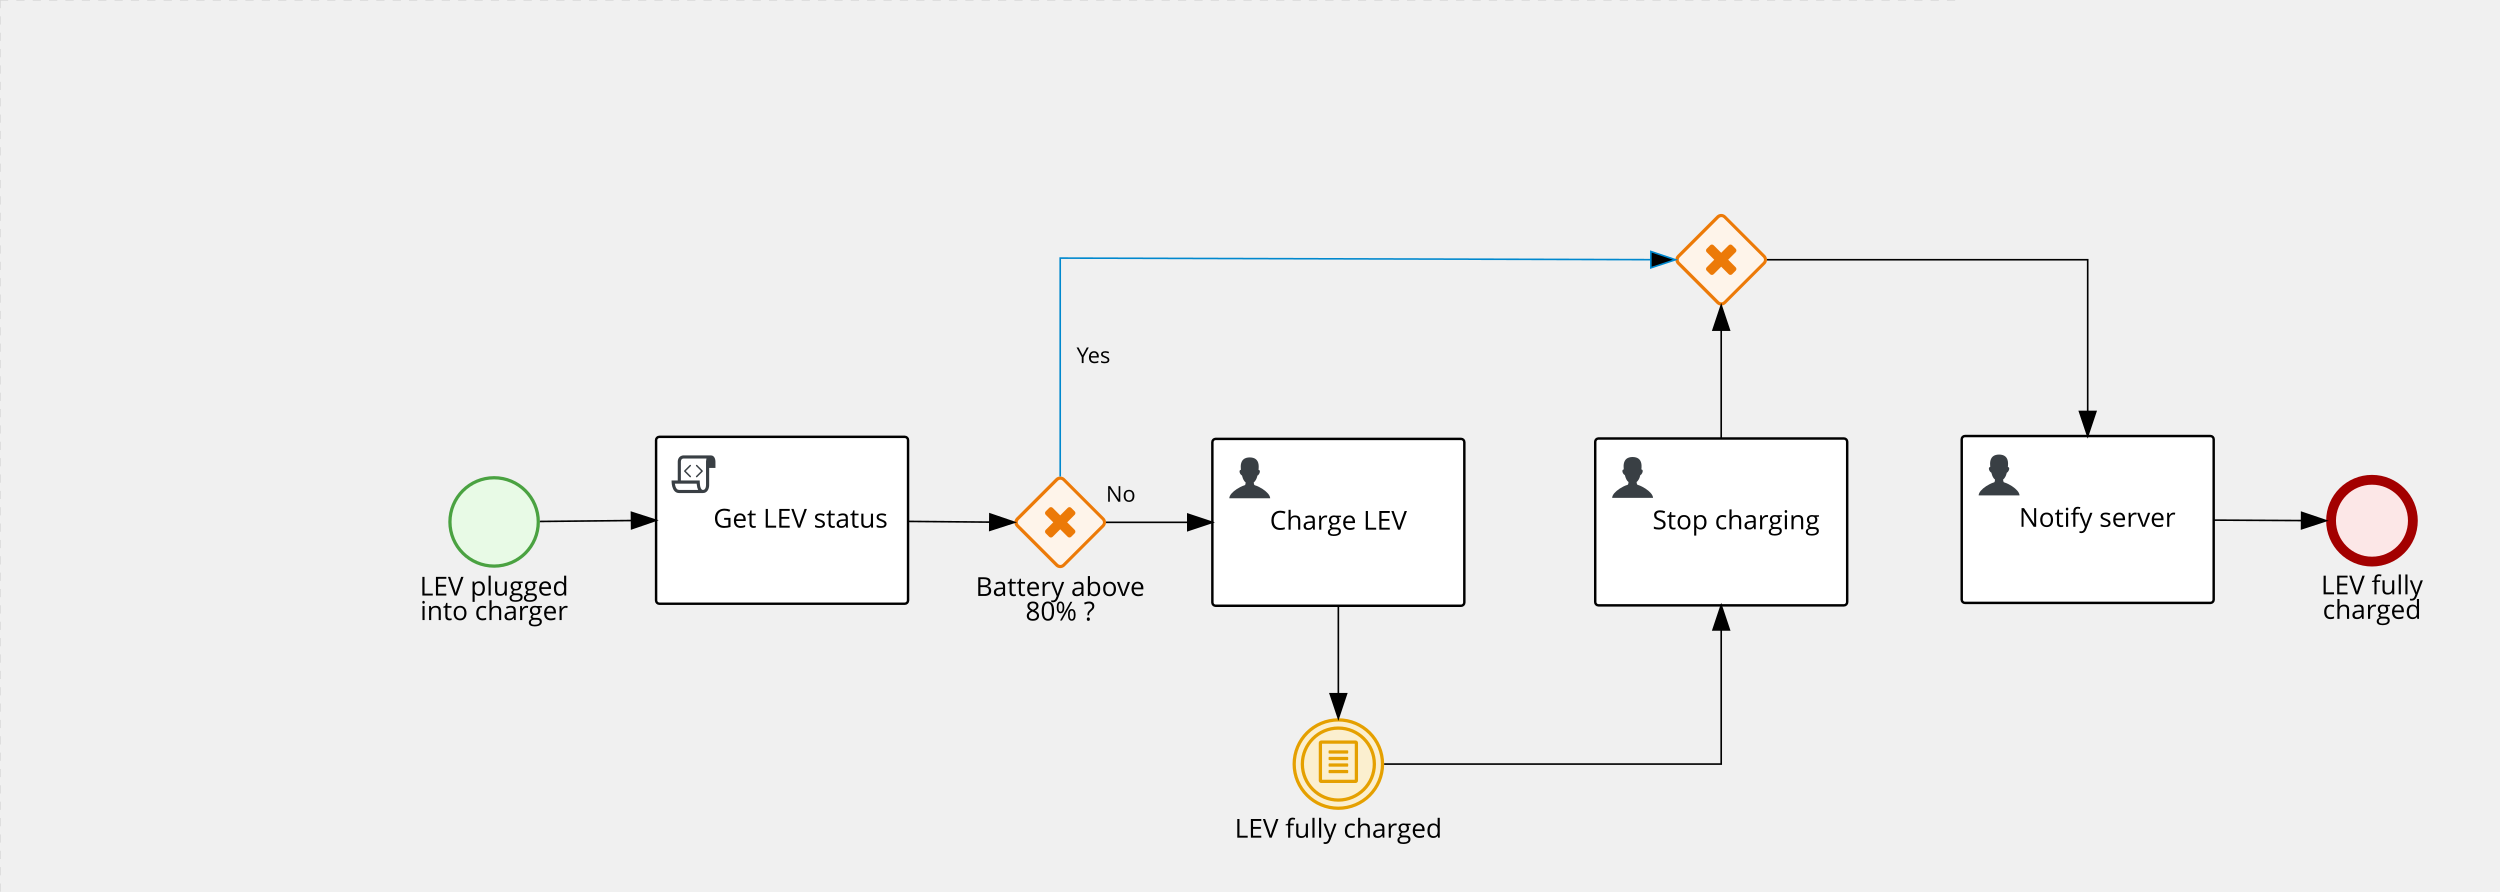
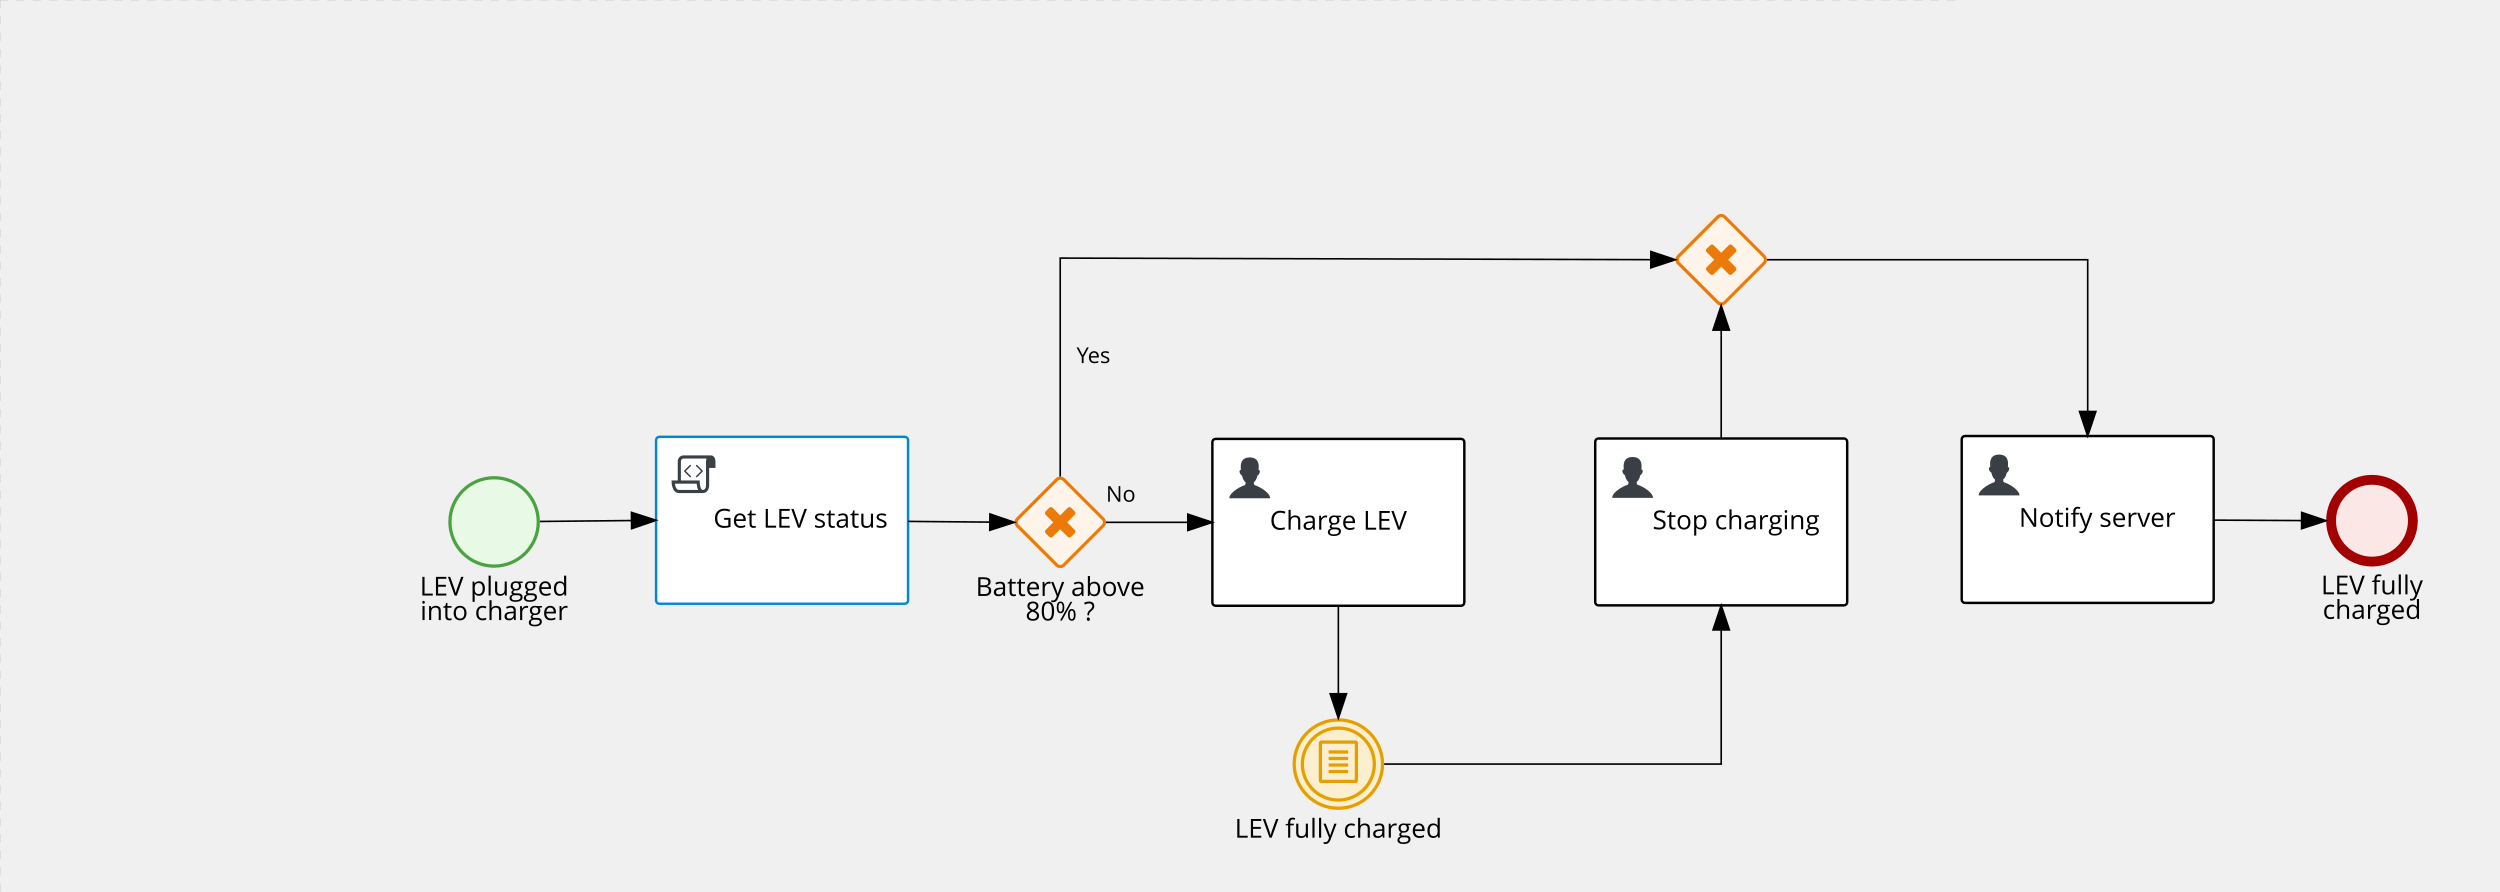
<svg xmlns="http://www.w3.org/2000/svg" version="1.1" width="1528" height="545" viewBox="0 0 1528 545">
  <defs />
  <g transform="matrix(1,0,0,1,0,0)">
    <g>
      <g>
        <g>
          <path fill="none" stroke="#d3d3d3" paint-order="fill stroke markers" d=" M 0 0 L 1200 0" stroke-miterlimit="10" stroke-opacity="0.8" stroke-dasharray="5" />
        </g>
        <g>
          <path fill="none" stroke="#d3d3d3" paint-order="fill stroke markers" d=" M 0 0 L 0 800" stroke-miterlimit="10" stroke-opacity="0.8" stroke-dasharray="5" />
        </g>
      </g>
      <g id="_4B5C4515-BD2F-43A4-8A5E-1904B69EF2A3" bpmn2nodeid="_4B5C4515-BD2F-43A4-8A5E-1904B69EF2A3" transform="matrix(1,0,0,1,620,291.25)">
        <g>
          <path fill="none" stroke="none" />
        </g>
        <g transform="matrix(0.125,0,0,0.125,0,0)">
          <g transform="matrix(1,0,0,1,0,0)">
            <path fill="#fef4ea" stroke="none" id="_4B5C4515-BD2F-43A4-8A5E-1904B69EF2A3?shapeType=BACKGROUND" paint-order="stroke fill markers" d=" M 0 0 M 224.4 4.3 C 216.4 4.3 208.4 7.3 202.3 13.4 L 13.5 202.2 C 1.3 214.4 1.3 234.2 13.5 246.4 L 202.2 435.1 C 208.3 441.2 216.4 444.2 224.3 444.2 C 232.2 444.2 240.3 441.2 246.4 435.1 L 435.1 246.4 C 447.3 234.2 447.3 214.4 435.1 202.2 L 246.5 13.4 C 240.4 7.3 232.4 4.3 224.4 4.3 L 224.4 4.3 Z" />
          </g>
          <g>
            <g transform="matrix(1,0,0,1,0,0)">
              <g transform="matrix(1,0,0,1,0,0)">
                <path fill="#ec7a08" stroke="none" id="_4B5C4515-BD2F-43A4-8A5E-1904B69EF2A3?shapeType=BORDER&amp;renderType=FILL" paint-order="stroke fill markers" d=" M 0 0 M 20.8 212.7 L 213.3 20.2 C 219.6 13.9 229.7 13.9 235.9 20.2 L 428.4 212.7 C 434.7 219 434.7 229.1 428.4 235.3 L 235.9 427.8 C 229.6 434.1 219.5 434.1 213.3 427.8 L 20.8 235.3 C 14.5 229.1 14.5 218.9 20.8 212.7 L 20.8 212.7 Z M 0 0 M 0 224 C 0 232.1 3.1 240.3 9.3 246.5 L 201.5 438.7 C 213.9 451.1 234.1 451.1 246.5 438.7 L 438.7 246.5 C 444.9 240.3 448 232.1 448 224 C 448 215.9 444.9 207.7 438.7 201.5 L 246.5 9.3 C 234.1 -3.1 213.9 -3.1 201.5 9.3 L 9.3 201.5 C 3.1 207.7 0 215.9 0 224 L 0 224 Z" />
              </g>
            </g>
          </g>
          <g>
            <g transform="matrix(1,0,0,1,0,0)">
              <g transform="matrix(1,0,0,1,0,0)">
                <path fill="#ec7a08" stroke="none" id="_4B5C4515-BD2F-43A4-8A5E-1904B69EF2A3undefined" paint-order="stroke fill markers" d=" M 0 0 M 298.2 269.2 C 298.2 272.6 297.1 275.3 294.7 277.7 L 277.7 294.7 C 275.3 297.1 272.6 298.2 269.2 298.2 C 265.8 298.2 263.1 297.1 260.7 294.7 L 224 258 L 187.2 294.8 C 184.8 297.2 182.1 298.3 178.7 298.3 C 175.3 298.3 172.6 297.2 170.2 294.8 L 153.2 277.8 C 150.8 275.4 149.7 272.7 149.7 269.3 C 149.7 265.9 150.8 263.2 153.2 260.8 L 190 224 L 153.2 187.2 C 150.8 184.8 149.7 182 149.7 178.7 C 149.7 175.3 150.8 172.5 153.2 170.2 L 170.2 153.2 C 172.6 150.8 175.3 149.7 178.7 149.7 C 182.1 149.7 184.8 150.8 187.2 153.2 L 224 190 L 260.8 153.2 C 263.2 150.8 265.9 149.7 269.3 149.7 C 272.7 149.7 275.4 150.8 277.8 153.2 L 294.8 170.2 C 297.2 172.5 298.3 175.3 298.3 178.7 C 298.3 182 297.2 184.8 294.8 187.2 L 258 224 L 294.8 260.8 C 297.1 263.1 298.2 265.9 298.2 269.2 Z" />
              </g>
            </g>
          </g>
        </g>
        <g transform="matrix(1,0,0,1,-25.74219,61)">
          <text fill="#000000" stroke="none" font-family="Open Sans" font-size="12pt" font-style="normal" font-weight="normal" text-decoration="normal" x="53.742" y="12" text-anchor="middle" dominant-baseline="alphabetic">Battery above </text>
          <text fill="#000000" stroke="none" font-family="Open Sans" font-size="12pt" font-style="normal" font-weight="normal" text-decoration="normal" x="53.742" y="27" text-anchor="middle" dominant-baseline="alphabetic">        80% ?        </text>
        </g>
      </g>
      <g id="_B5CCC057-EF30-4952-B1A7-DE82EDC33570" bpmn2nodeid="_B5CCC057-EF30-4952-B1A7-DE82EDC33570" transform="matrix(1,0,0,1,274,291)">
        <g>
          <path fill="none" stroke="none" />
        </g>
        <g transform="matrix(0.125,0,0,0.125,0,0)">
          <g transform="matrix(1,0,0,1,0,0)">
            <path fill="#e8fae6" stroke="none" id="_B5CCC057-EF30-4952-B1A7-DE82EDC33570?shapeType=BACKGROUND" paint-order="stroke fill markers" d=" M 0 0 M 444 224 C 444 263.9 434.2 300.8 414.4 334.5 C 394.7 368.2 368 394.9 334.4 414.5 C 300.8 434.1 263.9 444 224 444 C 184.1 444 147.2 434.2 113.5 414.4 C 79.8 394.7 53.1 368 33.5 334.4 C 13.9 300.8 4 263.9 4 224 C 4 184.1 13.8 147.2 33.6 113.5 C 53.4 79.8 80.1 53.1 113.6 33.5 C 147.1 13.9 184.1 4 224 4 C 263.9 4 300.8 13.8 334.5 33.6 C 368.2 53.4 394.9 80.1 414.5 113.6 C 434.1 147.1 444 184.1 444 224 Z" />
          </g>
          <g>
            <g transform="matrix(1,0,0,1,0,0)">
              <g transform="matrix(1,0,0,1,0,0)">
                <path fill="#4aa241" stroke="none" id="_B5CCC057-EF30-4952-B1A7-DE82EDC33570?shapeType=BORDER&amp;renderType=FILL" paint-order="stroke fill markers" d=" M 0 0 M 224 0 C 100.3 0 0 100.3 0 224 C 0 347.7 100.3 448 224 448 C 347.7 448 448 347.7 448 224 C 448 100.3 347.7 0 224 0 Z M 0 0 M 224 432 C 109.1 432 16 338.9 16 224 C 16 109.1 109.1 16 224 16 C 338.9 16 432 109.1 432 224 C 432 338.9 338.9 432 224 432 Z" />
              </g>
            </g>
          </g>
        </g>
        <g transform="matrix(1,0,0,1,-19.51172,61)">
          <text fill="#000000" stroke="none" font-family="Open Sans" font-size="12pt" font-style="normal" font-weight="normal" text-decoration="normal" x="47.512" y="12" text-anchor="middle" dominant-baseline="alphabetic">LEV plugged </text>
          <text fill="#000000" stroke="none" font-family="Open Sans" font-size="12pt" font-style="normal" font-weight="normal" text-decoration="normal" x="47.512" y="27" text-anchor="middle" dominant-baseline="alphabetic">into charger </text>
        </g>
      </g>
      <g id="_08F3C379-D075-4F62-9CAC-3A40F6E01151" bpmn2nodeid="_08F3C379-D075-4F62-9CAC-3A40F6E01151" transform="matrix(1,0,0,1,1024,130.75)">
        <g>
          <path fill="none" stroke="none" />
        </g>
        <g transform="matrix(0.125,0,0,0.125,0,0)">
          <g transform="matrix(1,0,0,1,0,0)">
            <path fill="#fef4ea" stroke="none" id="_08F3C379-D075-4F62-9CAC-3A40F6E01151?shapeType=BACKGROUND" paint-order="stroke fill markers" d=" M 0 0 M 224.4 4.3 C 216.4 4.3 208.4 7.3 202.3 13.4 L 13.5 202.2 C 1.3 214.4 1.3 234.2 13.5 246.4 L 202.2 435.1 C 208.3 441.2 216.4 444.2 224.3 444.2 C 232.2 444.2 240.3 441.2 246.4 435.1 L 435.1 246.4 C 447.3 234.2 447.3 214.4 435.1 202.2 L 246.5 13.4 C 240.4 7.3 232.4 4.3 224.4 4.3 L 224.4 4.3 Z" />
          </g>
          <g>
            <g transform="matrix(1,0,0,1,0,0)">
              <g transform="matrix(1,0,0,1,0,0)">
                <path fill="#ec7a08" stroke="none" id="_08F3C379-D075-4F62-9CAC-3A40F6E01151?shapeType=BORDER&amp;renderType=FILL" paint-order="stroke fill markers" d=" M 0 0 M 20.8 212.7 L 213.3 20.2 C 219.6 13.9 229.7 13.9 235.9 20.2 L 428.4 212.7 C 434.7 219 434.7 229.1 428.4 235.3 L 235.9 427.8 C 229.6 434.1 219.5 434.1 213.3 427.8 L 20.8 235.3 C 14.5 229.1 14.5 218.9 20.8 212.7 L 20.8 212.7 Z M 0 0 M 0 224 C 0 232.1 3.1 240.3 9.3 246.5 L 201.5 438.7 C 213.9 451.1 234.1 451.1 246.5 438.7 L 438.7 246.5 C 444.9 240.3 448 232.1 448 224 C 448 215.9 444.9 207.7 438.7 201.5 L 246.5 9.3 C 234.1 -3.1 213.9 -3.1 201.5 9.3 L 9.3 201.5 C 3.1 207.7 0 215.9 0 224 L 0 224 Z" />
              </g>
            </g>
          </g>
          <g>
            <g transform="matrix(1,0,0,1,0,0)">
              <g transform="matrix(1,0,0,1,0,0)">
                <path fill="#ec7a08" stroke="none" id="_08F3C379-D075-4F62-9CAC-3A40F6E01151undefined" paint-order="stroke fill markers" d=" M 0 0 M 298.2 269.2 C 298.2 272.6 297.1 275.3 294.7 277.7 L 277.7 294.7 C 275.3 297.1 272.6 298.2 269.2 298.2 C 265.8 298.2 263.1 297.1 260.7 294.7 L 224 258 L 187.2 294.8 C 184.8 297.2 182.1 298.3 178.7 298.3 C 175.3 298.3 172.6 297.2 170.2 294.8 L 153.2 277.8 C 150.8 275.4 149.7 272.7 149.7 269.3 C 149.7 265.9 150.8 263.2 153.2 260.8 L 190 224 L 153.2 187.2 C 150.8 184.8 149.7 182 149.7 178.7 C 149.7 175.3 150.8 172.5 153.2 170.2 L 170.2 153.2 C 172.6 150.8 175.3 149.7 178.7 149.7 C 182.1 149.7 184.8 150.8 187.2 153.2 L 224 190 L 260.8 153.2 C 263.2 150.8 265.9 149.7 269.3 149.7 C 272.7 149.7 275.4 150.8 277.8 153.2 L 294.8 170.2 C 297.2 172.5 298.3 175.3 298.3 178.7 C 298.3 182 297.2 184.8 294.8 187.2 L 258 224 L 294.8 260.8 C 297.1 263.1 298.2 265.9 298.2 269.2 Z" />
              </g>
            </g>
          </g>
        </g>
        <g transform="matrix(1,0,0,1,28,61)" />
      </g>
      <g id="_71F5C260-E4D3-4746-9C67-C481BD1EAB73" bpmn2nodeid="_71F5C260-E4D3-4746-9C67-C481BD1EAB73" transform="matrix(1,0,0,1,790,439)">
        <g>
          <path fill="none" stroke="none" />
        </g>
        <g transform="matrix(0.125,0,0,0.125,0,0)">
          <g transform="matrix(1,0,0,1,0,0)">
            <path fill="#fbefcf" stroke="none" id="_71F5C260-E4D3-4746-9C67-C481BD1EAB73?shapeType=BACKGROUND" paint-order="stroke fill markers" d=" M 0 0 M 444 224 C 444 263.9 434.2 300.8 414.4 334.5 C 394.7 368.2 368 394.9 334.4 414.5 C 300.8 434.1 263.9 444 224 444 C 184.1 444 147.2 434.2 113.5 414.4 C 79.8 394.7 53.1 368 33.5 334.4 C 13.9 300.8 4 263.9 4 224 C 4 184.1 13.8 147.2 33.6 113.5 C 53.4 79.8 80.1 53.1 113.6 33.5 C 147.1 13.9 184.1 4 224 4 C 263.9 4 300.8 13.8 334.5 33.6 C 368.2 53.4 394.9 80.1 414.5 113.6 C 434.1 147.1 444 184.1 444 224 Z" />
          </g>
          <g>
            <g transform="matrix(1,0,0,1,0,0)">
              <g transform="matrix(1,0,0,1,0,0)">
                <path fill="#e5a000" stroke="none" id="_71F5C260-E4D3-4746-9C67-C481BD1EAB73?shapeType=BORDER&amp;renderType=FILL" paint-order="stroke fill markers" d=" M 0 0 M 224 408 C 122.5 408 40 325.5 40 224 C 40 122.5 122.5 40 224 40 C 325.5 40 408 122.5 408 224 C 408 325.5 325.5 408 224 408 Z M 0 0 M 224 56 C 131.4 56 56 131.4 56 224 C 56 316.6 131.4 392 224 392 C 316.6 392 392 316.6 392 224 C 392 131.4 316.6 56 224 56 Z M 0 0 M 224 16 C 252.1 16 279.3 21.5 305 32.3 C 329.8 42.8 352 57.8 371.1 76.9 C 390.2 96 405.2 118.3 415.7 143 C 426.5 168.6 432 195.9 432 224 C 432 252.1 426.5 279.3 415.7 305 C 405.2 329.8 390.2 352 371.1 371.1 C 352 390.2 329.7 405.2 305 415.7 C 279.4 426.5 252.1 432 224 432 C 195.9 432 168.7 426.5 143 415.7 C 118.2 405.2 96 390.2 76.9 371.1 C 57.8 352 42.8 329.7 32.3 305 C 21.5 279.3 16 252.1 16 224 C 16 195.9 21.5 168.7 32.3 143 C 42.8 118.2 57.8 96 76.9 76.9 C 96 57.8 118.3 42.8 143 32.3 C 168.7 21.5 195.9 16 224 16 M 224 0 C 100.3 0 0 100.3 0 224 C 0 347.7 100.3 448 224 448 C 347.7 448 448 347.7 448 224 C 448 100.3 347.7 0 224 0 L 224 0 Z" />
              </g>
            </g>
          </g>
          <g>
            <g transform="matrix(1,0,0,1,0,0)">
              <g transform="matrix(1,0,0,1,0,0)">
                <path fill="#e5a000" stroke="none" id="_71F5C260-E4D3-4746-9C67-C481BD1EAB73undefined" paint-order="stroke fill markers" d=" M 0 0 M 320.2 304.7 C 320.2 308 319.1 310.8 316.7 313.2 C 314.3 315.5 311.6 316.7 308.2 316.7 L 140.2 316.7 C 136.8 316.7 134 315.5 131.7 313.2 C 129.3 310.8 128.2 308 128.2 304.7 L 128.2 120.7 C 128.2 117.4 129.3 114.5 131.7 112.2 C 134 109.9 136.8 108.7 140.2 108.7 L 308.2 108.7 C 311.6 108.7 314.3 109.9 316.7 112.2 C 319.1 114.5 320.2 117.4 320.2 120.7 L 320.2 304.7 Z M 0 0 M 304.2 300.7 L 304.2 124.7 L 144.2 124.7 L 144.2 300.7 L 304.2 300.7 Z M 0 0 M 176.2 192.7 C 176.2 191.5 176.6 190.6 177.3 189.8 C 178 189 179 188.7 180.2 188.7 L 268.2 188.7 C 269.3 188.7 270.3 189.1 271.1 189.8 C 271.9 190.5 272.2 191.5 272.2 192.7 L 272.2 200.7 C 272.2 201.9 271.8 202.8 271.1 203.6 C 270.4 204.4 269.4 204.7 268.2 204.7 L 180.2 204.7 C 179 204.7 178.1 204.3 177.3 203.6 C 176.5 202.9 176.2 201.9 176.2 200.7 L 176.2 192.7 Z M 0 0 M 176.2 160.7 C 176.2 159.5 176.6 158.6 177.3 157.8 C 178 157 179 156.7 180.2 156.7 L 268.2 156.7 C 269.3 156.7 270.3 157.1 271.1 157.8 C 271.9 158.5 272.2 159.5 272.2 160.7 L 272.2 168.7 C 272.2 169.9 271.8 170.8 271.1 171.6 C 270.4 172.4 269.4 172.7 268.2 172.7 L 180.2 172.7 C 179 172.7 178.1 172.3 177.3 171.6 C 176.5 170.9 176.2 169.9 176.2 168.7 L 176.2 160.7 Z M 0 0 M 268.2 220.7 C 269.3 220.7 270.3 221.1 271.1 221.8 C 271.9 222.5 272.2 223.5 272.2 224.7 L 272.2 232.7 C 272.2 233.9 271.8 234.8 271.1 235.6 C 270.4 236.4 269.4 236.7 268.2 236.7 L 180.2 236.7 C 179 236.7 178.1 236.3 177.3 235.6 C 176.5 234.9 176.2 233.9 176.2 232.7 L 176.2 224.7 C 176.2 223.5 176.6 222.6 177.3 221.8 C 178 221 179 220.7 180.2 220.7 L 268.2 220.7 Z M 0 0 M 268.2 252.7 C 269.3 252.7 270.3 253.1 271.1 253.8 C 271.9 254.5 272.2 255.5 272.2 256.7 L 272.2 264.7 C 272.2 265.8 271.8 266.8 271.1 267.6 C 270.4 268.4 269.4 268.7 268.2 268.7 L 180.2 268.7 C 179 268.7 178.1 268.3 177.3 267.6 C 176.5 266.9 176.2 265.9 176.2 264.7 L 176.2 256.7 C 176.2 255.5 176.6 254.6 177.3 253.8 C 178 253 179 252.7 180.2 252.7 L 268.2 252.7 Z" />
              </g>
            </g>
          </g>
        </g>
        <g transform="matrix(1,0,0,1,-35.34766,61)">
          <text fill="#000000" stroke="none" font-family="Open Sans" font-size="12pt" font-style="normal" font-weight="normal" text-decoration="normal" x="63.348" y="12" text-anchor="middle" dominant-baseline="alphabetic">LEV fully charged</text>
        </g>
      </g>
      <g id="_00CB8FBA-5BE4-4E2A-A73D-FD6F79FF0930" bpmn2nodeid="_00CB8FBA-5BE4-4E2A-A73D-FD6F79FF0930" transform="matrix(1,0,0,1,401,267)">
        <g>
          <path fill="none" stroke="none" />
        </g>
        <g transform="matrix(1,0,0,1,0,0)">
          <path fill="#ffffff" stroke="none" id="_00CB8FBA-5BE4-4E2A-A73D-FD6F79FF0930?shapeType=BACKGROUND" paint-order="stroke fill markers" d=" M 2 0 L 152 0 L 152 0 A 2 2 0 0 1 154 2 L 154 100 L 154 100 A 2 2 0 0 1 152 102 L 2 102 L 2 102 A 2 2 0 0 1 0 100 L 0 2 L 0 2 A 2 2 0 0 1 2 0 Z" />
        </g>
        <g transform="matrix(1,0,0,1,0,0)">
-           <path fill="none" stroke="#000000" id="_00CB8FBA-5BE4-4E2A-A73D-FD6F79FF0930?shapeType=BORDER&amp;renderType=STROKE" paint-order="fill stroke markers" d=" M 2 0 L 152 0 L 152 0 A 2 2 0 0 1 154 2 L 154 100 L 154 100 A 2 2 0 0 1 152 102 L 2 102 L 2 102 A 2 2 0 0 1 0 100 L 0 2 L 0 2 A 2 2 0 0 1 2 0 Z" stroke-miterlimit="10" stroke-width="1.5" stroke-dasharray="" />
+           <path fill="none" stroke="rgb(0,136,206)" id="_00CB8FBA-5BE4-4E2A-A73D-FD6F79FF0930?shapeType=BORDER&amp;renderType=STROKE" paint-order="fill stroke markers" d=" M 2 0 L 152 0 L 152 0 A 2 2 0 0 1 154 2 L 154 100 L 154 100 A 2 2 0 0 1 152 102 L 2 102 L 2 102 A 2 2 0 0 1 0 100 L 0 2 L 0 2 A 2 2 0 0 1 2 0 Z" stroke-miterlimit="10" stroke-width="1.5" stroke-dasharray="" />
        </g>
        <g>
          <g transform="matrix(0.06,0,0,0.06,9.4,9.4)">
            <g transform="matrix(1,0,0,1,0,0)">
              <path fill="#393f44" stroke="none" id="_00CB8FBA-5BE4-4E2A-A73D-FD6F79FF0930undefined" paint-order="stroke fill markers" d=" M 0 0 M 197.3 130.2 C 194.4 127.3 189.6 127.3 186.7 130.2 L 130.2 186.7 C 127.3 189.6 127.3 194.4 130.2 197.3 L 186.7 253.8 C 188.1 255.3 190.1 256 192 256 C 193.9 256 195.9 255.3 197.3 253.7 C 200.2 250.8 200.2 246 197.3 243.1 L 146.2 192 L 197.3 140.8 C 200.2 137.9 200.2 133.1 197.3 130.2 Z" />
            </g>
            <g transform="matrix(1,0,0,1,0,0)">
              <path fill="#393f44" stroke="none" id="_00CB8FBA-5BE4-4E2A-A73D-FD6F79FF0930undefined" paint-order="stroke fill markers" d=" M 0 0 M 261.3 130.2 C 258.4 127.3 253.6 127.3 250.7 130.2 C 247.8 133.1 247.8 137.9 250.7 140.8 L 301.8 191.9 L 250.7 243 C 247.8 245.9 247.8 250.7 250.7 253.6 C 252.1 255.3 254.1 256 256 256 C 257.9 256 259.9 255.3 261.3 253.8 L 317.8 197.3 C 320.7 194.4 320.7 189.6 317.8 186.7 L 261.3 130.2 Z" />
            </g>
            <g transform="matrix(1,0,0,1,0,0)">
              <path fill="#393f44" stroke="none" id="_00CB8FBA-5BE4-4E2A-A73D-FD6F79FF0930undefined" paint-order="stroke fill markers" d=" M 0 0 M 400 32 C 400 32 152.8 32 128 32 C 62 32 64 96 64 96 L 64 288 L 1 288 C 1 288 -4 416 78 416 L 320 416 C 368 416 384 368 384 336 C 384 314.2 384 224.4 384 160 L 448 160 L 448 96 C 448 96 449 32 400 32 Z M 0 0 M 78 383.9 C 68.5 383.9 61.6 381.1 55.5 374.9 C 43.4 362.4 37.5 339.6 34.9 320 L 256.9 320 C 257.1 322.7 257.3 325.4 257.6 328.2 C 260 351.6 264.7 370.1 271.9 383.9 L 78 383.9 L 78 383.9 Z M 0 0 M 352 336 C 352 345.9 349.6 360.3 342.9 371 C 337.2 380.1 330.4 384 320 384 C 285 384 288 288 288 288 L 96 288 L 96 96 L 96 95.9 L 96 95.1 C 96 90.6 97.6 78.3 104.7 71.2 C 106.5 69.4 111.9 64 128 64 L 356.5 64 C 354.4 72.8 352.8 81.8 352.2 89.9 C 352.2 90.5 352.1 91.1 352.1 91.7 C 352.1 92 352.1 92.3 352.1 92.6 C 352 94.8 352 96 352 96 L 352 160 L 352 336 Z" />
            </g>
          </g>
        </g>
        <g transform="matrix(1,0,0,1,35,43.5)">
          <text fill="#000000" stroke="none" font-family="Open Sans" font-size="12pt" font-style="normal" font-weight="normal" text-decoration="normal" x="53.297" y="12" text-anchor="middle" dominant-baseline="alphabetic">Get LEV status</text>
        </g>
      </g>
      <g id="_267D009A-15D0-4B9D-A7A2-544B05562087" bpmn2nodeid="_267D009A-15D0-4B9D-A7A2-544B05562087" transform="matrix(1,0,0,1,1421.75,290.25)">
        <g>
          <path fill="none" stroke="none" />
        </g>
        <g transform="matrix(0.125,0,0,0.125,0,0)">
          <g transform="matrix(1,0,0,1,0,0)">
            <path fill="#fce7e7" stroke="none" id="_267D009A-15D0-4B9D-A7A2-544B05562087?shapeType=BACKGROUND" paint-order="stroke fill markers" d=" M 0 0 M 444 224 C 444 263.9 434.2 300.8 414.4 334.5 C 394.7 368.2 368 394.9 334.4 414.5 C 300.8 434.1 263.9 444 224 444 C 184.1 444 147.2 434.2 113.5 414.4 C 79.8 394.7 53.1 368 33.5 334.4 C 13.9 300.8 4 263.9 4 224 C 4 184.1 13.8 147.2 33.6 113.5 C 53.4 79.8 80.1 53.1 113.6 33.5 C 147.1 13.9 184.1 4 224 4 C 263.9 4 300.8 13.8 334.5 33.6 C 368.2 53.4 394.9 80.1 414.5 113.6 C 434.1 147.1 444 184.1 444 224 Z" />
          </g>
          <g>
            <g transform="matrix(1,0,0,1,0,0)">
              <g transform="matrix(1,0,0,1,0,0)">
                <path fill="#a30000" stroke="none" id="_267D009A-15D0-4B9D-A7A2-544B05562087?shapeType=BORDER&amp;renderType=FILL" paint-order="stroke fill markers" d=" M 0 0 M 224 0 C 100.3 0 0 100.3 0 224 C 0 347.7 100.3 448 224 448 C 347.7 448 448 347.7 448 224 C 448 100.3 347.7 0 224 0 Z M 0 0 M 224 400 C 126.8 400 48 321.2 48 224 C 48 126.8 126.8 48 224 48 C 321.2 48 400 126.8 400 224 C 400 321.2 321.2 400 224 400 Z" />
              </g>
            </g>
          </g>
        </g>
        <g transform="matrix(1,0,0,1,-5.21875,61)">
          <text fill="#000000" stroke="none" font-family="Open Sans" font-size="12pt" font-style="normal" font-weight="normal" text-decoration="normal" x="33.219" y="12" text-anchor="middle" dominant-baseline="alphabetic">LEV fully </text>
          <text fill="#000000" stroke="none" font-family="Open Sans" font-size="12pt" font-style="normal" font-weight="normal" text-decoration="normal" x="33.219" y="27" text-anchor="middle" dominant-baseline="alphabetic">charged </text>
        </g>
      </g>
      <g id="_A56CAD33-A695-4F9C-985E-B90B38721AEA" bpmn2nodeid="_A56CAD33-A695-4F9C-985E-B90B38721AEA" transform="matrix(1,0,0,1,975,268)">
        <g>
          <path fill="none" stroke="none" />
        </g>
        <g transform="matrix(1,0,0,1,0,0)">
          <path fill="#ffffff" stroke="none" id="_A56CAD33-A695-4F9C-985E-B90B38721AEA?shapeType=BACKGROUND" paint-order="stroke fill markers" d=" M 2 0 L 152 0 L 152 0 A 2 2 0 0 1 154 2 L 154 100 L 154 100 A 2 2 0 0 1 152 102 L 2 102 L 2 102 A 2 2 0 0 1 0 100 L 0 2 L 0 2 A 2 2 0 0 1 2 0 Z" />
        </g>
        <g transform="matrix(1,0,0,1,0,0)">
          <path fill="none" stroke="#000000" id="_A56CAD33-A695-4F9C-985E-B90B38721AEA?shapeType=BORDER&amp;renderType=STROKE" paint-order="fill stroke markers" d=" M 2 0 L 152 0 L 152 0 A 2 2 0 0 1 154 2 L 154 100 L 154 100 A 2 2 0 0 1 152 102 L 2 102 L 2 102 A 2 2 0 0 1 0 100 L 0 2 L 0 2 A 2 2 0 0 1 2 0 Z" stroke-miterlimit="10" stroke-width="1.5" stroke-dasharray="" />
        </g>
        <g>
          <g transform="matrix(0.06,0,0,0.06,9.4,9.4)">
            <g transform="matrix(1,0,0,1,0,0)">
              <path fill="#393f44" stroke="none" id="_A56CAD33-A695-4F9C-985E-B90B38721AEAundefined" paint-order="stroke fill markers" d=" M 0 0 M 16 445.21 C 16 440.869 18.784 431.129 22.001 424.217 C 35.768 394.64 77.283 359.28 129 333.084 C 144.516 325.224 157.347 319.964 167.807 317.174 C 171.932 316.074 175.729 314.414 176.525 313.363 C 178.894 310.234 180.914 302.908 181.727 294.5 L 182.5 286.5 L 178.507 283.455 C 166.303 274.146 154.284 251.678 148.04 226.5 C 145.611 216.707 145.056 215.462 142.984 215.158 C 141.703 214.97 138.083 212.243 134.939 209.099 C 123.233 197.393 116.891 177.376 121.44 166.49 C 123.002 162.751 128.155 159.01 131.75 159.004 C 134.448 159 134.471 158.603 132.914 138.788 C 130.927 113.496 134.279 92.265 143.132 74.076 C 152.232 55.38 167.569 42.882 189.049 36.66 C 210.203 30.532 237.797 30.532 258.951 36.66 C 300.042 48.563 318.958 83.806 314.955 141 C 314.32 150.075 313.624 157.788 313.409 158.14 C 313.194 158.493 314.575 159.073 316.479 159.43 C 328.929 161.766 330.986 177.018 321.496 196.621 C 316.903 206.109 309.357 214.508 304.817 215.185 C 303.023 215.453 302.293 217.146 299.943 226.5 C 296.659 239.567 294.474 245.305 287.948 257.995 C 282.491 268.606 273.035 281.109 268.108 284.229 L 264.871 286.278 L 265.518 292.889 C 266.345 301.33 268.639 309.871 270.877 312.837 C 272.067 314.415 275.002 315.79 280.063 317.139 C 291.069 320.075 303.617 325.274 321 334.102 C 369.815 358.891 410.848 393.758 425.032 422.5 C 429.07 430.682 432 440.232 432 445.21 L 432 448 L 224 448 L 16 448 L 16 445.21 Z" />
            </g>
          </g>
        </g>
        <g transform="matrix(1,0,0,1,4.04,13.68)">
          <g transform="matrix(0.04,0,0,0.04,63.36,69.12)">
            <g transform="matrix(1,0,0,1,0,0)">
              <path fill="none" stroke="none" />
            </g>
            <g transform="matrix(1,0,0,1,0,0)">
              <path fill="none" stroke="none" />
            </g>
          </g>
        </g>
        <g transform="matrix(1,0,0,1,35,43.5)">
          <text fill="#000000" stroke="none" font-family="Open Sans" font-size="12pt" font-style="normal" font-weight="normal" text-decoration="normal" x="51.082" y="12" text-anchor="middle" dominant-baseline="alphabetic">Stop charging</text>
        </g>
      </g>
      <g id="_2D353FE5-7EA9-4442-9D02-125BDD913A92" bpmn2nodeid="_2D353FE5-7EA9-4442-9D02-125BDD913A92" transform="matrix(1,0,0,1,741,268.25)">
        <g>
          <path fill="none" stroke="none" />
        </g>
        <g transform="matrix(1,0,0,1,0,0)">
          <path fill="#ffffff" stroke="none" id="_2D353FE5-7EA9-4442-9D02-125BDD913A92?shapeType=BACKGROUND" paint-order="stroke fill markers" d=" M 2 0 L 152 0 L 152 0 A 2 2 0 0 1 154 2 L 154 100 L 154 100 A 2 2 0 0 1 152 102 L 2 102 L 2 102 A 2 2 0 0 1 0 100 L 0 2 L 0 2 A 2 2 0 0 1 2 0 Z" />
        </g>
        <g transform="matrix(1,0,0,1,0,0)">
          <path fill="none" stroke="#000000" id="_2D353FE5-7EA9-4442-9D02-125BDD913A92?shapeType=BORDER&amp;renderType=STROKE" paint-order="fill stroke markers" d=" M 2 0 L 152 0 L 152 0 A 2 2 0 0 1 154 2 L 154 100 L 154 100 A 2 2 0 0 1 152 102 L 2 102 L 2 102 A 2 2 0 0 1 0 100 L 0 2 L 0 2 A 2 2 0 0 1 2 0 Z" stroke-miterlimit="10" stroke-width="1.5" stroke-dasharray="" />
        </g>
        <g>
          <g transform="matrix(0.06,0,0,0.06,9.4,9.4)">
            <g transform="matrix(1,0,0,1,0,0)">
              <path fill="#393f44" stroke="none" id="_2D353FE5-7EA9-4442-9D02-125BDD913A92undefined" paint-order="stroke fill markers" d=" M 0 0 M 16 445.21 C 16 440.869 18.784 431.129 22.001 424.217 C 35.768 394.64 77.283 359.28 129 333.084 C 144.516 325.224 157.347 319.964 167.807 317.174 C 171.932 316.074 175.729 314.414 176.525 313.363 C 178.894 310.234 180.914 302.908 181.727 294.5 L 182.5 286.5 L 178.507 283.455 C 166.303 274.146 154.284 251.678 148.04 226.5 C 145.611 216.707 145.056 215.462 142.984 215.158 C 141.703 214.97 138.083 212.243 134.939 209.099 C 123.233 197.393 116.891 177.376 121.44 166.49 C 123.002 162.751 128.155 159.01 131.75 159.004 C 134.448 159 134.471 158.603 132.914 138.788 C 130.927 113.496 134.279 92.265 143.132 74.076 C 152.232 55.38 167.569 42.882 189.049 36.66 C 210.203 30.532 237.797 30.532 258.951 36.66 C 300.042 48.563 318.958 83.806 314.955 141 C 314.32 150.075 313.624 157.788 313.409 158.14 C 313.194 158.493 314.575 159.073 316.479 159.43 C 328.929 161.766 330.986 177.018 321.496 196.621 C 316.903 206.109 309.357 214.508 304.817 215.185 C 303.023 215.453 302.293 217.146 299.943 226.5 C 296.659 239.567 294.474 245.305 287.948 257.995 C 282.491 268.606 273.035 281.109 268.108 284.229 L 264.871 286.278 L 265.518 292.889 C 266.345 301.33 268.639 309.871 270.877 312.837 C 272.067 314.415 275.002 315.79 280.063 317.139 C 291.069 320.075 303.617 325.274 321 334.102 C 369.815 358.891 410.848 393.758 425.032 422.5 C 429.07 430.682 432 440.232 432 445.21 L 432 448 L 224 448 L 16 448 L 16 445.21 Z" />
            </g>
          </g>
        </g>
        <g transform="matrix(1,0,0,1,4.04,13.68)">
          <g transform="matrix(0.04,0,0,0.04,63.36,69.12)">
            <g transform="matrix(1,0,0,1,0,0)">
              <path fill="none" stroke="none" />
            </g>
            <g transform="matrix(1,0,0,1,0,0)">
              <path fill="none" stroke="none" />
            </g>
          </g>
        </g>
        <g transform="matrix(1,0,0,1,35.09375,43.5)">
          <text fill="#000000" stroke="none" font-family="Open Sans" font-size="12pt" font-style="normal" font-weight="normal" text-decoration="normal" x="41.906" y="12" text-anchor="middle" dominant-baseline="alphabetic">Charge LEV</text>
        </g>
      </g>
      <g id="_7B8415BA-DBC8-49F2-ABD2-9E426F52D6A6" bpmn2nodeid="_7B8415BA-DBC8-49F2-ABD2-9E426F52D6A6" transform="matrix(1,0,0,1,1199,266.5)">
        <g>
          <path fill="none" stroke="none" />
        </g>
        <g transform="matrix(1,0,0,1,0,0)">
          <path fill="#ffffff" stroke="none" id="_7B8415BA-DBC8-49F2-ABD2-9E426F52D6A6?shapeType=BACKGROUND" paint-order="stroke fill markers" d=" M 2 0 L 152 0 L 152 0 A 2 2 0 0 1 154 2 L 154 100 L 154 100 A 2 2 0 0 1 152 102 L 2 102 L 2 102 A 2 2 0 0 1 0 100 L 0 2 L 0 2 A 2 2 0 0 1 2 0 Z" />
        </g>
        <g transform="matrix(1,0,0,1,0,0)">
          <path fill="none" stroke="#000000" id="_7B8415BA-DBC8-49F2-ABD2-9E426F52D6A6?shapeType=BORDER&amp;renderType=STROKE" paint-order="fill stroke markers" d=" M 2 0 L 152 0 L 152 0 A 2 2 0 0 1 154 2 L 154 100 L 154 100 A 2 2 0 0 1 152 102 L 2 102 L 2 102 A 2 2 0 0 1 0 100 L 0 2 L 0 2 A 2 2 0 0 1 2 0 Z" stroke-miterlimit="10" stroke-width="1.5" stroke-dasharray="" />
        </g>
        <g>
          <g transform="matrix(0.06,0,0,0.06,9.4,9.4)">
            <g transform="matrix(1,0,0,1,0,0)">
              <path fill="#393f44" stroke="none" id="_7B8415BA-DBC8-49F2-ABD2-9E426F52D6A6undefined" paint-order="stroke fill markers" d=" M 0 0 M 16 445.21 C 16 440.869 18.784 431.129 22.001 424.217 C 35.768 394.64 77.283 359.28 129 333.084 C 144.516 325.224 157.347 319.964 167.807 317.174 C 171.932 316.074 175.729 314.414 176.525 313.363 C 178.894 310.234 180.914 302.908 181.727 294.5 L 182.5 286.5 L 178.507 283.455 C 166.303 274.146 154.284 251.678 148.04 226.5 C 145.611 216.707 145.056 215.462 142.984 215.158 C 141.703 214.97 138.083 212.243 134.939 209.099 C 123.233 197.393 116.891 177.376 121.44 166.49 C 123.002 162.751 128.155 159.01 131.75 159.004 C 134.448 159 134.471 158.603 132.914 138.788 C 130.927 113.496 134.279 92.265 143.132 74.076 C 152.232 55.38 167.569 42.882 189.049 36.66 C 210.203 30.532 237.797 30.532 258.951 36.66 C 300.042 48.563 318.958 83.806 314.955 141 C 314.32 150.075 313.624 157.788 313.409 158.14 C 313.194 158.493 314.575 159.073 316.479 159.43 C 328.929 161.766 330.986 177.018 321.496 196.621 C 316.903 206.109 309.357 214.508 304.817 215.185 C 303.023 215.453 302.293 217.146 299.943 226.5 C 296.659 239.567 294.474 245.305 287.948 257.995 C 282.491 268.606 273.035 281.109 268.108 284.229 L 264.871 286.278 L 265.518 292.889 C 266.345 301.33 268.639 309.871 270.877 312.837 C 272.067 314.415 275.002 315.79 280.063 317.139 C 291.069 320.075 303.617 325.274 321 334.102 C 369.815 358.891 410.848 393.758 425.032 422.5 C 429.07 430.682 432 440.232 432 445.21 L 432 448 L 224 448 L 16 448 L 16 445.21 Z" />
            </g>
          </g>
        </g>
        <g transform="matrix(1,0,0,1,4.04,13.68)">
          <g transform="matrix(0.04,0,0,0.04,63.36,69.12)">
            <g transform="matrix(1,0,0,1,0,0)">
              <path fill="none" stroke="none" />
            </g>
            <g transform="matrix(1,0,0,1,0,0)">
              <path fill="none" stroke="none" />
            </g>
          </g>
        </g>
        <g transform="matrix(1,0,0,1,35,43.5)">
          <text fill="#000000" stroke="none" font-family="Open Sans" font-size="12pt" font-style="normal" font-weight="normal" text-decoration="normal" x="47.863" y="12" text-anchor="middle" dominant-baseline="alphabetic">Notify server</text>
        </g>
      </g>
      <g id="_19D786FC-D7FB-4C03-B719-FF352D327937" bpmn2nodeid="_19D786FC-D7FB-4C03-B719-FF352D327937">
        <g>
          <path fill="none" stroke="#000000" paint-order="fill stroke markers" d=" M 330 318.717 L 386.001 318.152" stroke-miterlimit="10" stroke-dasharray="" />
        </g>
        <g transform="matrix(1,0,0,1,330,318.7172)" />
        <g transform="matrix(0.01010049,0.999949,-0.999949,0.01010049,400.9495,313.0003)">
          <path fill="#000000" stroke="#000000" paint-order="fill stroke markers" d=" M 10 15 L 0 15 L 5 0 Z" stroke-miterlimit="10" stroke-dasharray="" />
        </g>
        <g transform="matrix(1,0,0,1,330.101,308.3591)" />
      </g>
      <g id="_B98D2DA4-13BD-46E5-80C0-3EDC1DD0232F" bpmn2nodeid="_B98D2DA4-13BD-46E5-80C0-3EDC1DD0232F">
        <g>
          <path fill="none" stroke="#000000" paint-order="fill stroke markers" d=" M 555 318.678 L 605.001 319.118" stroke-miterlimit="10" stroke-dasharray="" />
        </g>
        <g transform="matrix(1,0,0,1,555,318.6778)" />
        <g transform="matrix(-0.008802476,0.9999613,-0.9999613,-0.008802476,620.044,314.2502)">
          <path fill="#000000" stroke="#000000" paint-order="fill stroke markers" d=" M 10 15 L 0 15 L 5 0 Z" stroke-miterlimit="10" stroke-dasharray="" />
        </g>
        <g transform="matrix(1,0,0,1,555.088,308.9643)" />
      </g>
      <g id="_8F596190-157C-4928-8E80-0404A342CAF7" bpmn2nodeid="_8F596190-157C-4928-8E80-0404A342CAF7">
        <g>
-           <path fill="none" stroke="rgb(0,136,206)" paint-order="fill stroke markers" d=" M 648 291.25 L 648 157.75 L 1009 158.71" stroke-miterlimit="10" stroke-dasharray="" />
+           <path fill="none" stroke="#000000" paint-order="fill stroke markers" d=" M 648 291.25 L 648 157.75 L 1009 158.71" stroke-miterlimit="10" stroke-dasharray="" />
        </g>
        <g transform="matrix(1,0,0,1,648,291.25)" />
        <g transform="matrix(-0.002659565,0.9999965,-0.9999965,-0.002659565,1024.013,153.75)">
-           <path fill="rgb(0,0,0)" stroke="rgb(0,136,206)" paint-order="fill stroke markers" d=" M 10 15 L 0 15 L 5 0 Z" stroke-miterlimit="10" stroke-dasharray="" />
+           <path fill="#000000" stroke="#000000" paint-order="fill stroke markers" d=" M 10 15 L 0 15 L 5 0 Z" stroke-miterlimit="10" stroke-dasharray="" />
        </g>
        <g transform="matrix(1,0,0,1,658,211.5)">
          <text fill="#000000" stroke="none" font-family="Open Sans" font-size="10pt" font-style="normal" font-weight="normal" text-decoration="normal" x="0" y="10.4" text-anchor="start" dominant-baseline="alphabetic">Yes                                 </text>
        </g>
      </g>
      <g id="_C92D2FE5-BDF6-4644-A873-4E2D21BAF909" bpmn2nodeid="_C92D2FE5-BDF6-4644-A873-4E2D21BAF909">
        <g>
          <path fill="none" stroke="#000000" paint-order="fill stroke markers" d=" M 1080 158.75 L 1276 158.75 L 1276 251.5" stroke-miterlimit="10" stroke-dasharray="" />
        </g>
        <g transform="matrix(1,0,0,1,1080,158.75)" />
        <g transform="matrix(-1,1.2246467991473532e-16,-1.2246467991473532e-16,-1,1281,266.5)">
          <path fill="#000000" stroke="#000000" paint-order="fill stroke markers" d=" M 10 15 L 0 15 L 5 0 Z" stroke-miterlimit="10" stroke-dasharray="" />
        </g>
        <g transform="matrix(1,0,0,1,1080,148.75)" />
      </g>
      <g id="_49458C81-71A1-4223-A836-1BB2FD4FA9A5" bpmn2nodeid="_49458C81-71A1-4223-A836-1BB2FD4FA9A5">
        <g>
          <path fill="none" stroke="#000000" paint-order="fill stroke markers" d=" M 1353 317.896 L 1406.75 318.173" stroke-miterlimit="10" stroke-dasharray="" />
        </g>
        <g transform="matrix(1,0,0,1,1353,317.8962)" />
        <g transform="matrix(-0.005145729,0.9999868,-0.9999868,-0.005145729,1421.776,313.2501)">
          <path fill="#000000" stroke="#000000" paint-order="fill stroke markers" d=" M 10 15 L 0 15 L 5 0 Z" stroke-miterlimit="10" stroke-dasharray="" />
        </g>
        <g transform="matrix(1,0,0,1,1353.051,308.0732)" />
      </g>
      <g id="_BA648518-7868-42EE-ACF9-2CA76042FD84" bpmn2nodeid="_BA648518-7868-42EE-ACF9-2CA76042FD84">
        <g>
          <path fill="none" stroke="#000000" paint-order="fill stroke markers" d=" M 676 319.25 L 726 319.25" stroke-miterlimit="10" stroke-dasharray="" />
        </g>
        <g transform="matrix(1,0,0,1,676,319.25)" />
        <g transform="matrix(6.123233995736766e-17,1,-1,6.123233995736766e-17,741,314.25)">
          <path fill="#000000" stroke="#000000" paint-order="fill stroke markers" d=" M 10 15 L 0 15 L 5 0 Z" stroke-miterlimit="10" stroke-dasharray="" />
        </g>
        <g transform="matrix(1,0,0,1,676,296.25)">
          <text fill="#000000" stroke="none" font-family="Open Sans" font-size="10pt" font-style="normal" font-weight="normal" text-decoration="normal" x="0" y="10.4" text-anchor="start" dominant-baseline="alphabetic">No              </text>
        </g>
      </g>
      <g id="_C8C6B21E-D2CE-49E6-902E-57F88E2BE16D" bpmn2nodeid="_C8C6B21E-D2CE-49E6-902E-57F88E2BE16D">
        <g>
          <path fill="none" stroke="#000000" paint-order="fill stroke markers" d=" M 818 370.25 L 818 424" stroke-miterlimit="10" stroke-dasharray="" />
        </g>
        <g transform="matrix(1,0,0,1,818,370.25)" />
        <g transform="matrix(-1,1.2246467991473532e-16,-1.2246467991473532e-16,-1,823,439)">
          <path fill="#000000" stroke="#000000" paint-order="fill stroke markers" d=" M 10 15 L 0 15 L 5 0 Z" stroke-miterlimit="10" stroke-dasharray="" />
        </g>
        <g transform="matrix(1,0,0,1,828,404.625)" />
      </g>
      <g id="_CF46A1A9-0F49-4132-B283-E0B87511EA5F" bpmn2nodeid="_CF46A1A9-0F49-4132-B283-E0B87511EA5F">
        <g>
          <path fill="none" stroke="#000000" paint-order="fill stroke markers" d=" M 846 467 L 1052 467 L 1052 385" stroke-miterlimit="10" stroke-dasharray="" />
        </g>
        <g transform="matrix(1,0,0,1,846,467)" />
        <g transform="matrix(1,0,0,1,1047,370)">
          <path fill="#000000" stroke="#000000" paint-order="fill stroke markers" d=" M 10 15 L 0 15 L 5 0 Z" stroke-miterlimit="10" stroke-dasharray="" />
        </g>
        <g transform="matrix(1,0,0,1,849,457)" />
      </g>
      <g id="_8E979A52-2DFD-42E6-AFFD-8E4CE717A781" bpmn2nodeid="_8E979A52-2DFD-42E6-AFFD-8E4CE717A781">
        <g>
          <path fill="none" stroke="#000000" paint-order="fill stroke markers" d=" M 1052 268 L 1052 201.75" stroke-miterlimit="10" stroke-dasharray="" />
        </g>
        <g transform="matrix(1,0,0,1,1052,268)" />
        <g transform="matrix(1,0,0,1,1047,186.75)">
          <path fill="#000000" stroke="#000000" paint-order="fill stroke markers" d=" M 10 15 L 0 15 L 5 0 Z" stroke-miterlimit="10" stroke-dasharray="" />
        </g>
        <g transform="matrix(1,0,0,1,1062,227.375)" />
      </g>
      <g transform="matrix(1,0,0,1,620,291.25)" />
      <g transform="matrix(1,0,0,1,274,291)" />
      <g transform="matrix(1,0,0,1,1024,130.75)" />
      <g transform="matrix(1,0,0,1,790,439)" />
-       <g transform="matrix(1,0,0,1,401,267)" />
      <g transform="matrix(1,0,0,1,1421.75,290.25)" />
      <g transform="matrix(1,0,0,1,975,268)" />
      <g transform="matrix(1,0,0,1,741,268.25)" />
      <g transform="matrix(1,0,0,1,1199,266.5)" />
+       <g transform="matrix(1,0,0,1,401,267)" />
    </g>
  </g>
</svg>
